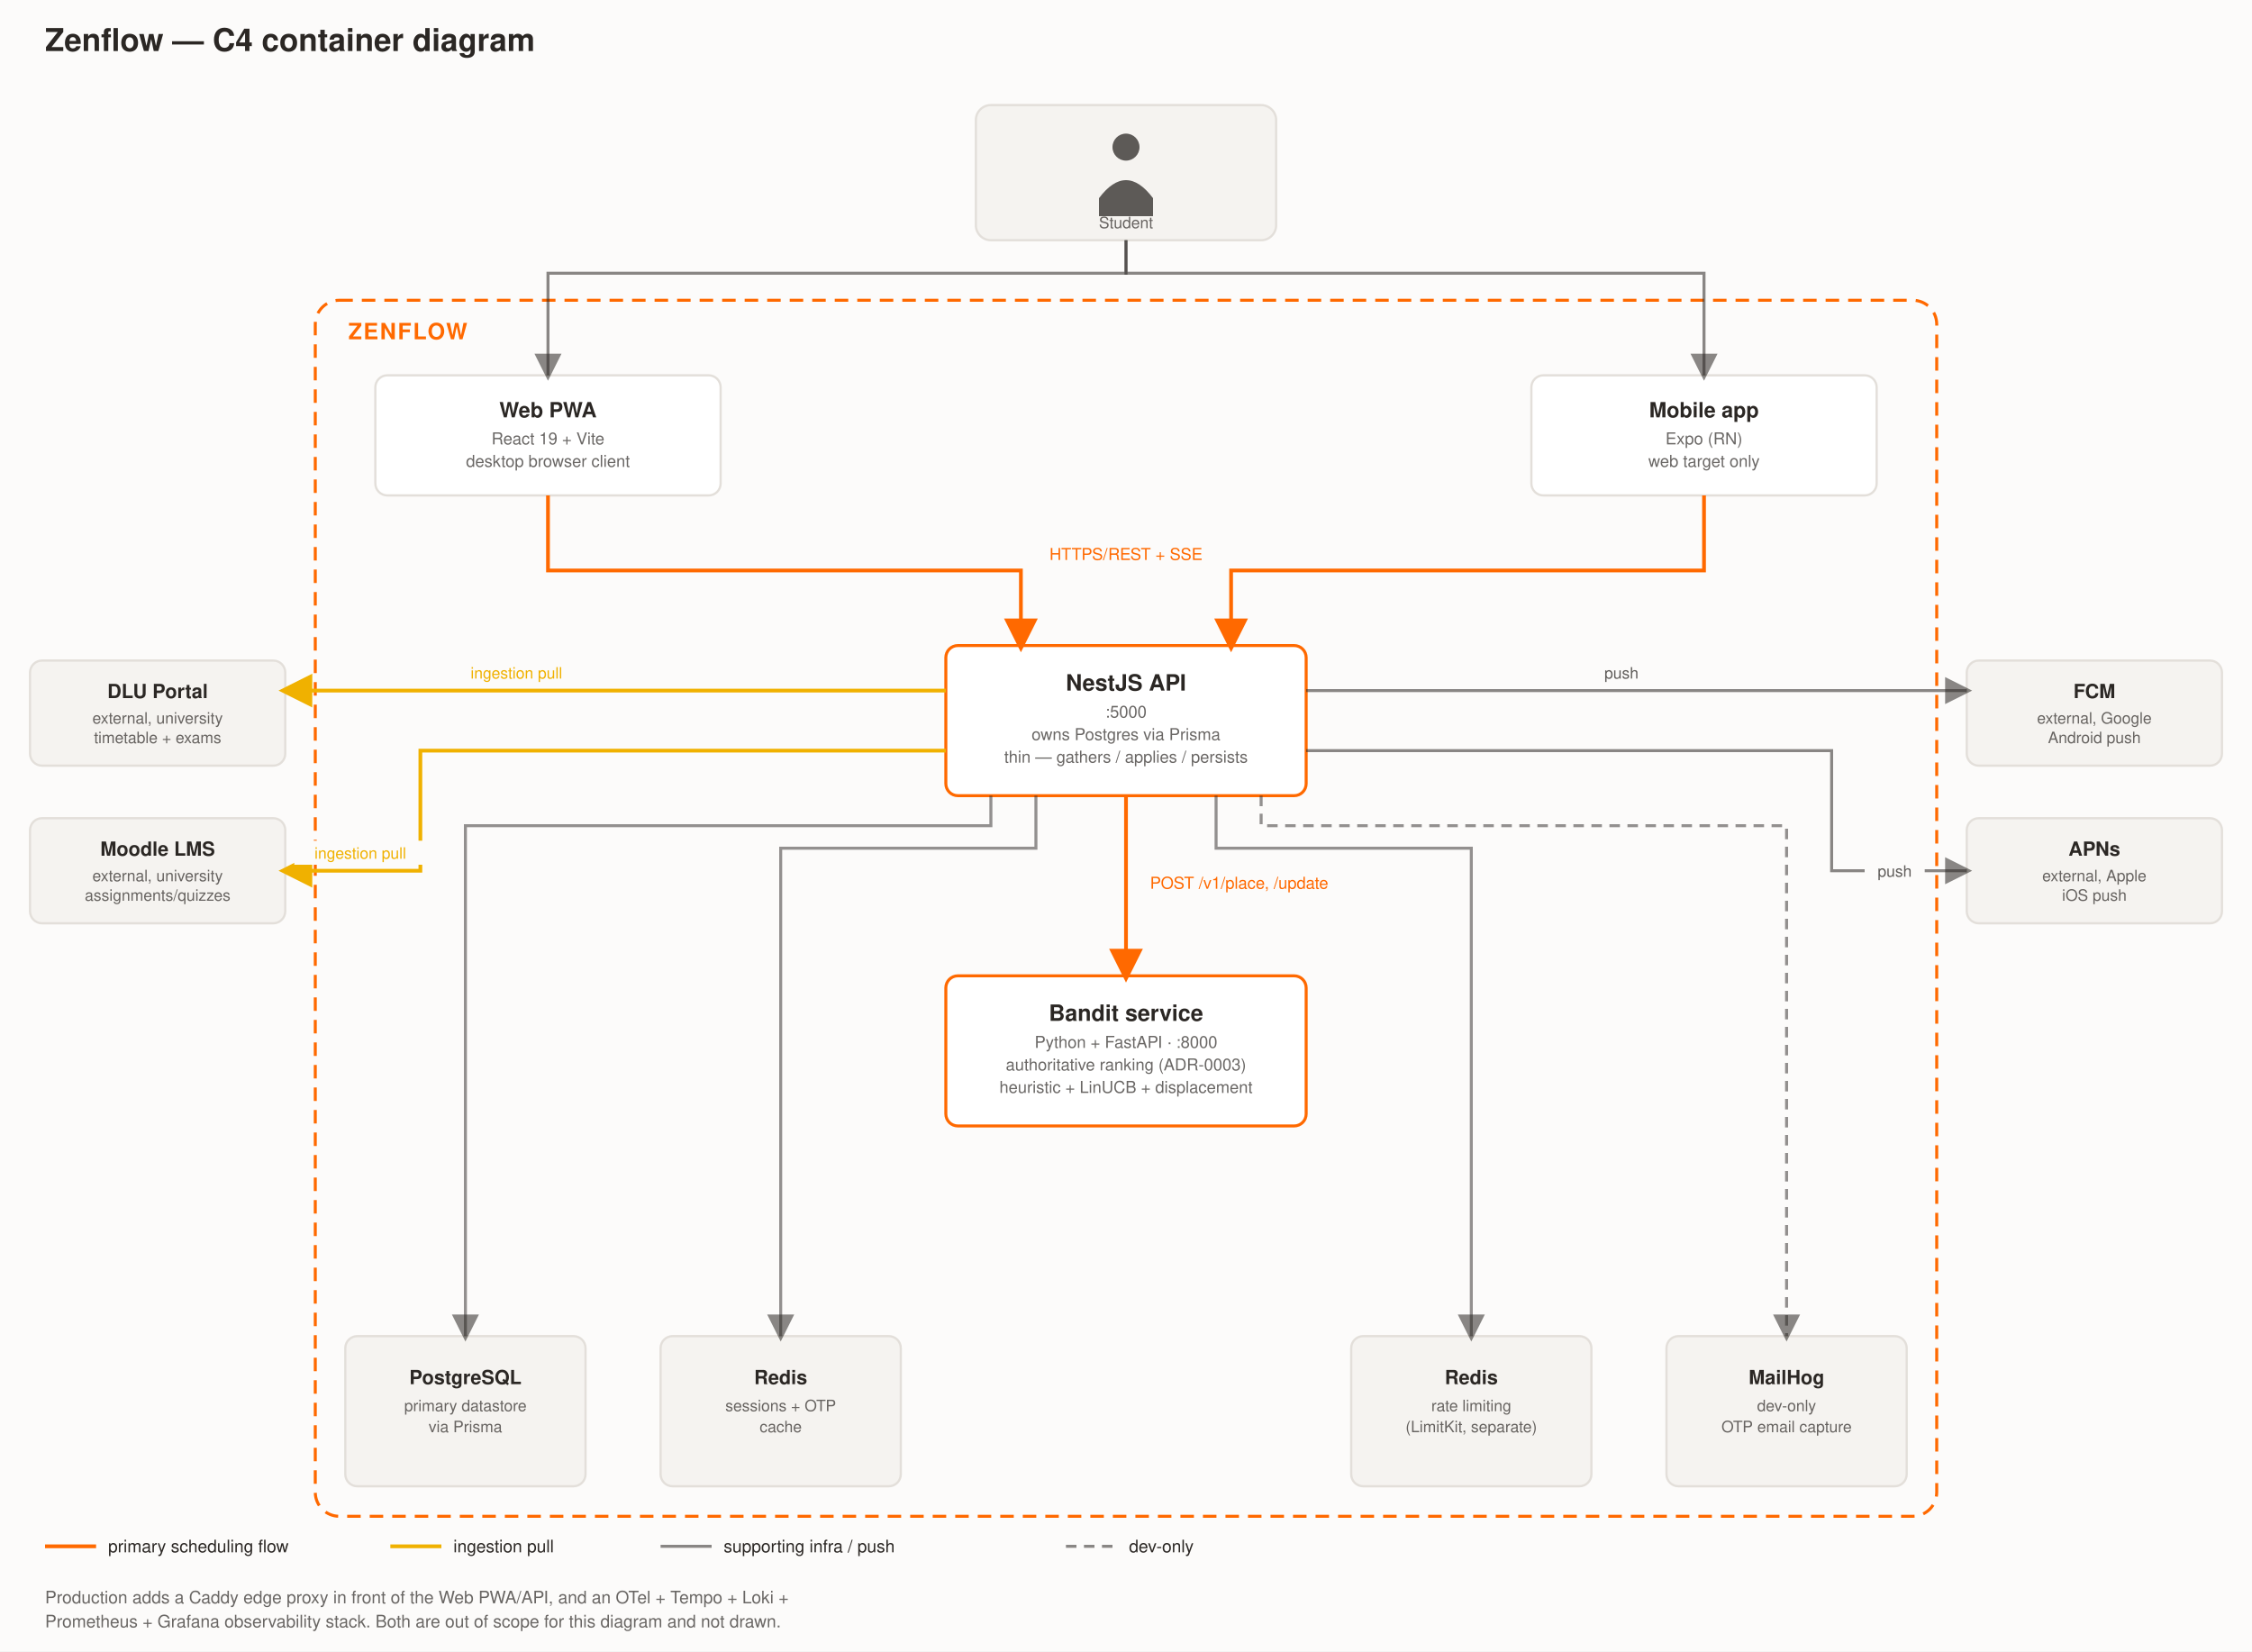
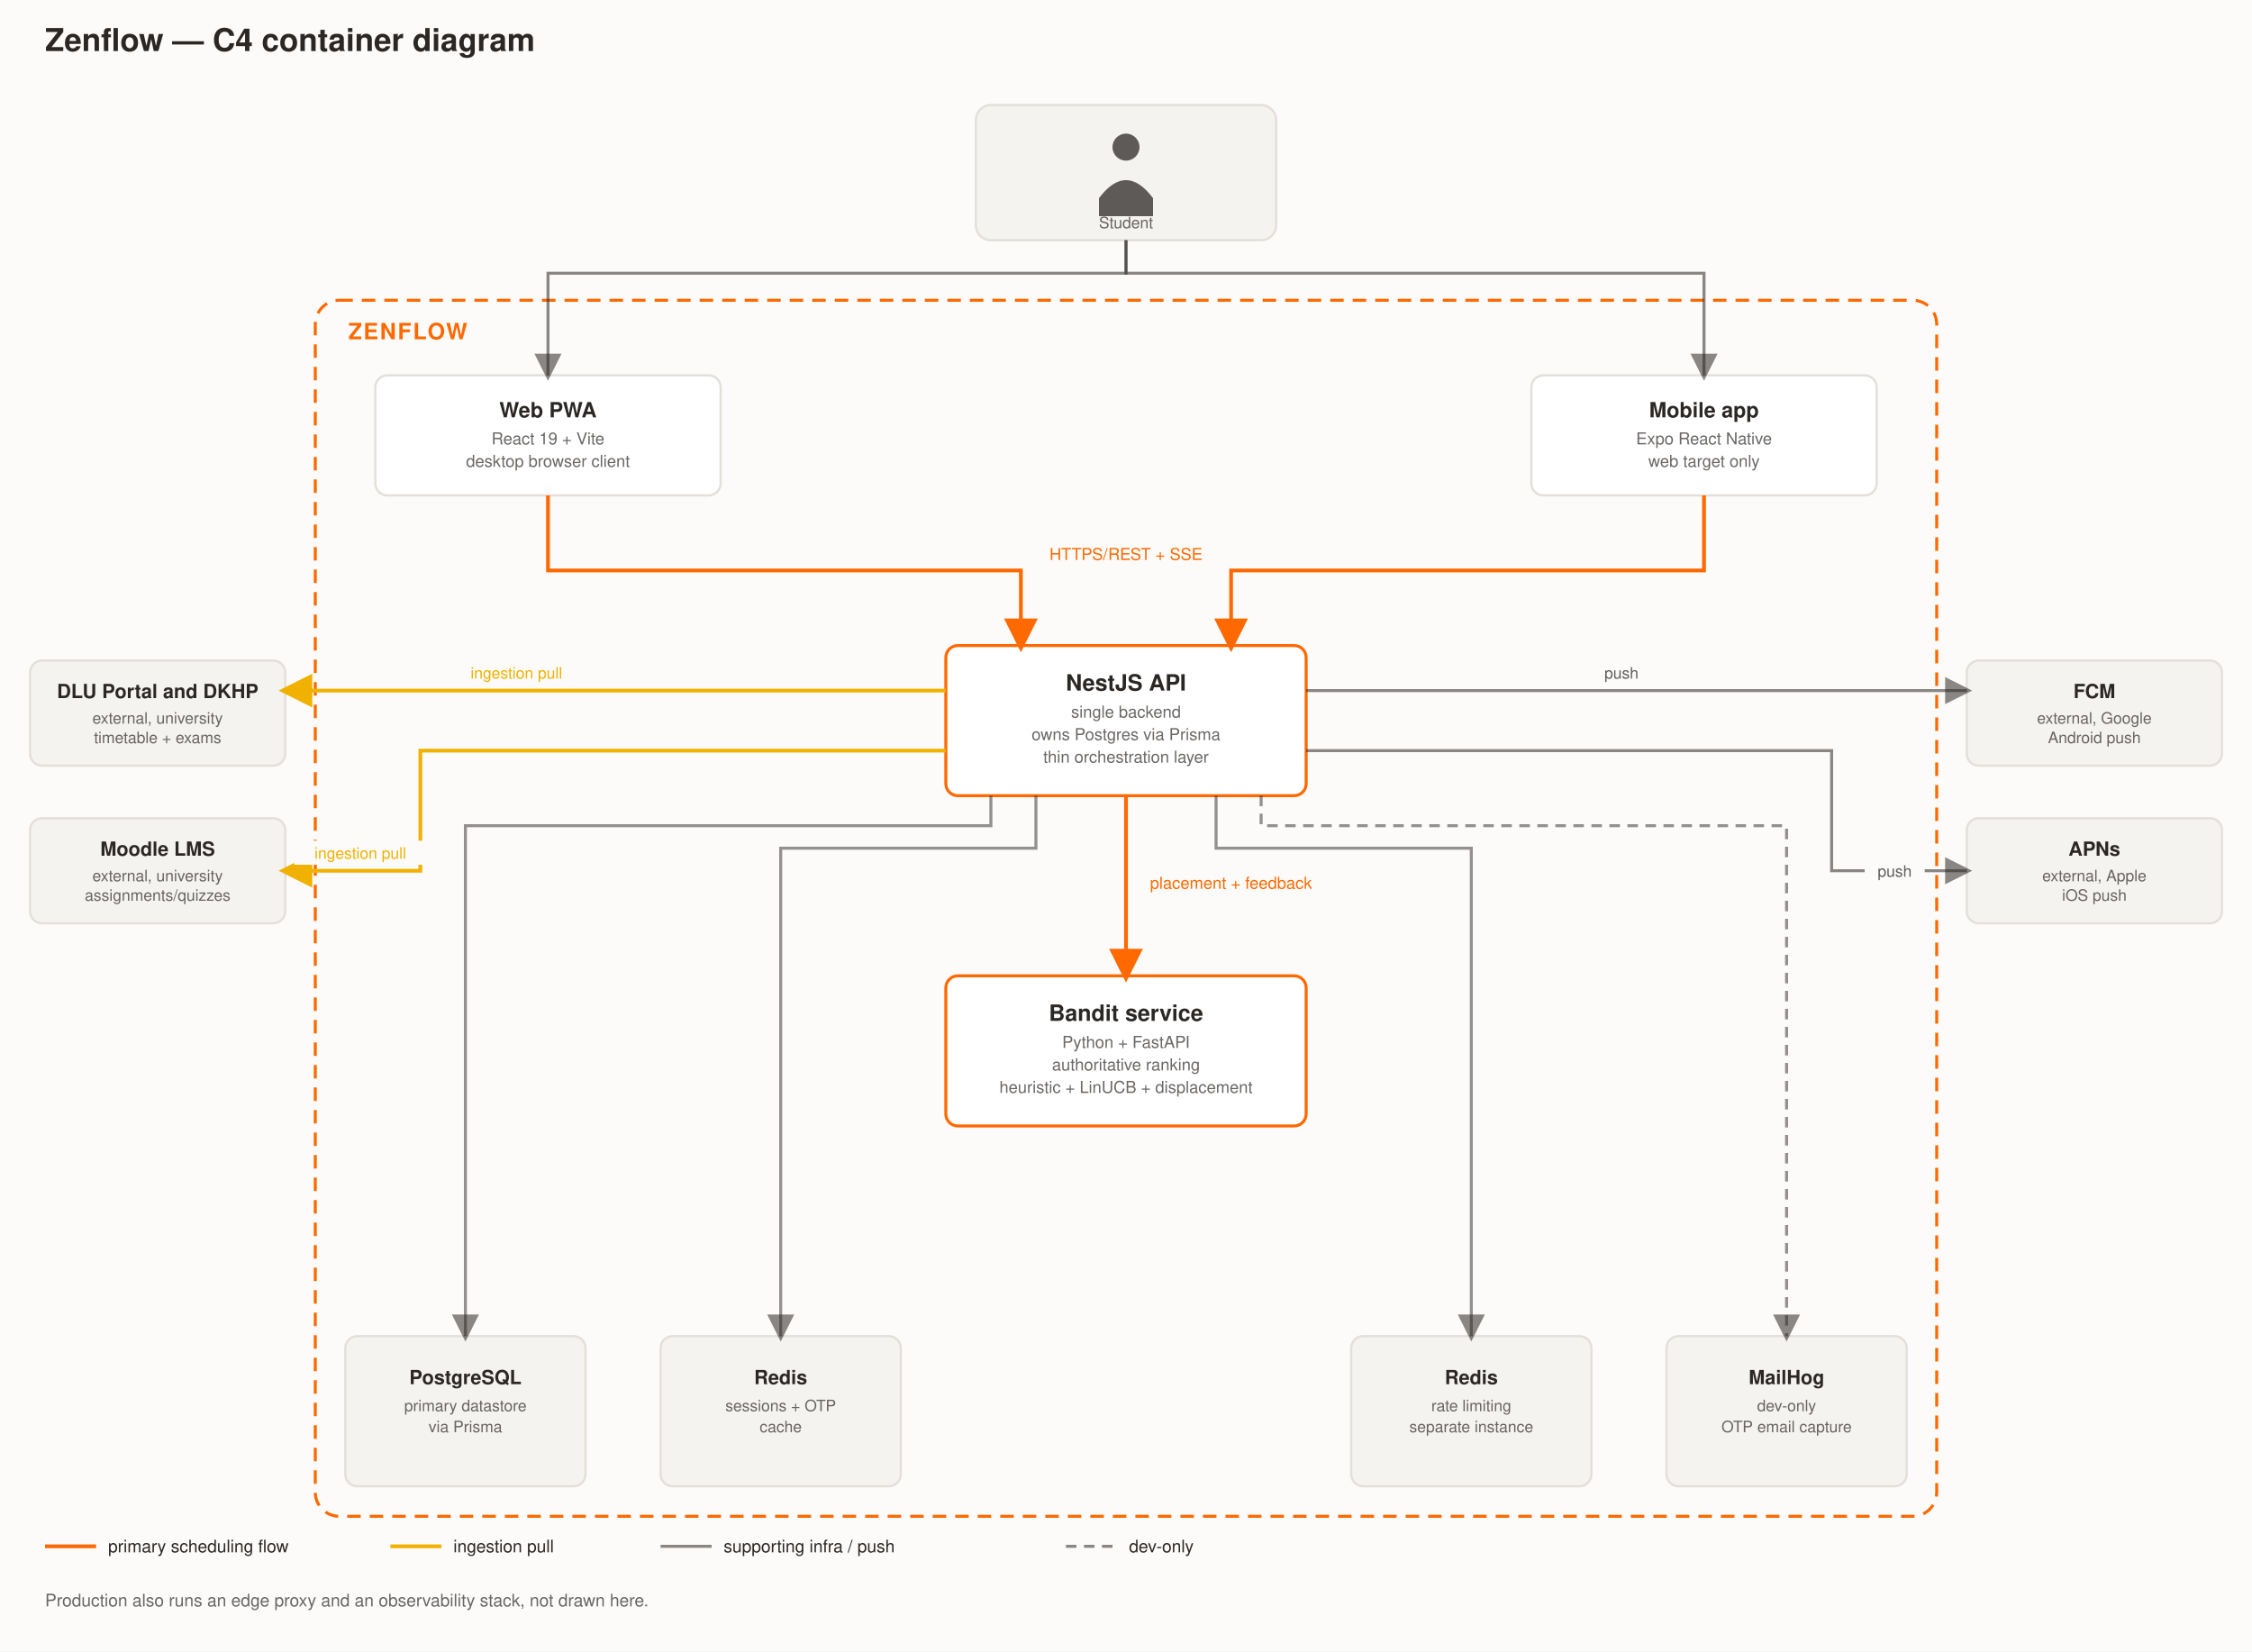
<svg xmlns="http://www.w3.org/2000/svg" viewBox="0 0 1500 1100" font-family="Helvetica, Arial, sans-serif">
  <defs>
    <marker id="arrOrange" viewBox="0 0 10 10" refX="8" refY="5" markerWidth="9" markerHeight="9" orient="auto-start-reverse">
      <path d="M0,0 L10,5 L0,10 z" fill="#FF6900" />
    </marker>
    <marker id="arrAmber" viewBox="0 0 10 10" refX="8" refY="5" markerWidth="9" markerHeight="9" orient="auto-start-reverse">
      <path d="M0,0 L10,5 L0,10 z" fill="#F0B100" />
    </marker>
    <marker id="arrNeutral" viewBox="0 0 10 10" refX="8" refY="5" markerWidth="9" markerHeight="9" orient="auto-start-reverse">
      <path d="M0,0 L10,5 L0,10 z" fill="#2B2724" fill-opacity="0.55" />
    </marker>
  </defs>
  <rect x="0" y="0" width="1500" height="1100" fill="#FCFBFA" />
  <text x="30" y="34" font-size="21" font-weight="700" fill="#2B2724">Zenflow — C4 container diagram</text>
  <rect x="650" y="70" width="200" height="90" rx="10" fill="#F5F3F0" stroke="#E3DFDA" stroke-width="1.5" />
  <circle cx="750" cy="98" r="9" fill="#2B2724" fill-opacity="0.75" />
  <path d="M732,132 Q750,108 768,132 L768,144 L732,144 Z" fill="#2B2724" fill-opacity="0.75" />
  <text x="750" y="118" text-anchor="middle" font-size="9.5" fill="#2B2724" opacity="0"> </text>
  <text x="750" y="152" text-anchor="middle" font-size="10.5" fill="#2B2724" opacity="0.7">Student</text>
  <rect x="210" y="200" width="1080" height="810" rx="16" fill="none" stroke="#FF6900" stroke-width="2" stroke-dasharray="9 6" />
  <text x="232" y="226" font-size="15" font-weight="700" fill="#FF6900" letter-spacing="1">ZENFLOW</text>
  <rect x="250" y="250" width="230" height="80" rx="8" fill="#FFFFFF" stroke="#E3DFDA" stroke-width="1.5" />
  <text x="365" y="278" text-anchor="middle" font-size="14" font-weight="700" fill="#2B2724">Web PWA</text>
  <text x="365" y="296" text-anchor="middle" font-size="11" fill="#2B2724" opacity="0.7">React 19 + Vite</text>
  <text x="365" y="311" text-anchor="middle" font-size="11" fill="#2B2724" opacity="0.7">desktop browser client</text>
  <rect x="1020" y="250" width="230" height="80" rx="8" fill="#FFFFFF" stroke="#E3DFDA" stroke-width="1.5" />
  <text x="1135" y="278" text-anchor="middle" font-size="14" font-weight="700" fill="#2B2724">Mobile app</text>
-   <text x="1135" y="296" text-anchor="middle" font-size="11" fill="#2B2724" opacity="0.7">Expo (RN)</text>
+   <text x="1135" y="296" text-anchor="middle" font-size="11" fill="#2B2724" opacity="0.7">Expo React Native</text>
  <text x="1135" y="311" text-anchor="middle" font-size="11" fill="#2B2724" opacity="0.7">web target only</text>
  <rect x="630" y="430" width="240" height="100" rx="8" fill="#FFFFFF" stroke="#FF6900" stroke-width="2" />
  <text x="750" y="460" text-anchor="middle" font-size="15" font-weight="700" fill="#2B2724">NestJS API</text>
-   <text x="750" y="478" text-anchor="middle" font-size="11" fill="#2B2724" opacity="0.7">:5000</text>
+   <text x="750" y="478" text-anchor="middle" font-size="11" fill="#2B2724" opacity="0.7">single backend</text>
  <text x="750" y="493" text-anchor="middle" font-size="11" fill="#2B2724" opacity="0.7">owns Postgres via Prisma</text>
-   <text x="750" y="508" text-anchor="middle" font-size="11" fill="#2B2724" opacity="0.7">thin — gathers / applies / persists</text>
+   <text x="750" y="508" text-anchor="middle" font-size="11" fill="#2B2724" opacity="0.7">thin orchestration layer</text>
  <rect x="20" y="440" width="170" height="70" rx="8" fill="#F5F3F0" stroke="#E3DFDA" stroke-width="1.5" />
-   <text x="105" y="465" text-anchor="middle" font-size="13" font-weight="700" fill="#2B2724">DLU Portal</text>
+   <text x="105" y="465" text-anchor="middle" font-size="13" font-weight="700" fill="#2B2724">DLU Portal and DKHP</text>
  <text x="105" y="482" text-anchor="middle" font-size="10.5" fill="#2B2724" opacity="0.7">external, university</text>
  <text x="105" y="495" text-anchor="middle" font-size="10.5" fill="#2B2724" opacity="0.7">timetable + exams</text>
  <rect x="20" y="545" width="170" height="70" rx="8" fill="#F5F3F0" stroke="#E3DFDA" stroke-width="1.5" />
  <text x="105" y="570" text-anchor="middle" font-size="13" font-weight="700" fill="#2B2724">Moodle LMS</text>
  <text x="105" y="587" text-anchor="middle" font-size="10.5" fill="#2B2724" opacity="0.7">external, university</text>
  <text x="105" y="600" text-anchor="middle" font-size="10.5" fill="#2B2724" opacity="0.7">assignments/quizzes</text>
  <rect x="1310" y="440" width="170" height="70" rx="8" fill="#F5F3F0" stroke="#E3DFDA" stroke-width="1.5" />
  <text x="1395" y="465" text-anchor="middle" font-size="13" font-weight="700" fill="#2B2724">FCM</text>
  <text x="1395" y="482" text-anchor="middle" font-size="10.5" fill="#2B2724" opacity="0.7">external, Google</text>
  <text x="1395" y="495" text-anchor="middle" font-size="10.5" fill="#2B2724" opacity="0.7">Android push</text>
  <rect x="1310" y="545" width="170" height="70" rx="8" fill="#F5F3F0" stroke="#E3DFDA" stroke-width="1.5" />
  <text x="1395" y="570" text-anchor="middle" font-size="13" font-weight="700" fill="#2B2724">APNs</text>
  <text x="1395" y="587" text-anchor="middle" font-size="10.5" fill="#2B2724" opacity="0.7">external, Apple</text>
  <text x="1395" y="600" text-anchor="middle" font-size="10.5" fill="#2B2724" opacity="0.7">iOS push</text>
  <rect x="630" y="650" width="240" height="100" rx="8" fill="#FFFFFF" stroke="#FF6900" stroke-width="2" />
  <text x="750" y="680" text-anchor="middle" font-size="15" font-weight="700" fill="#2B2724">Bandit service</text>
-   <text x="750" y="698" text-anchor="middle" font-size="11" fill="#2B2724" opacity="0.7">Python + FastAPI · :8000</text>
-   <text x="750" y="713" text-anchor="middle" font-size="11" fill="#2B2724" opacity="0.7">authoritative ranking (ADR-0003)</text>
+   <text x="750" y="698" text-anchor="middle" font-size="11" fill="#2B2724" opacity="0.7">Python + FastAPI</text>
+   <text x="750" y="713" text-anchor="middle" font-size="11" fill="#2B2724" opacity="0.7">authoritative ranking</text>
  <text x="750" y="728" text-anchor="middle" font-size="11" fill="#2B2724" opacity="0.7">heuristic + LinUCB + displacement</text>
  <rect x="230" y="890" width="160" height="100" rx="8" fill="#F5F3F0" stroke="#E3DFDA" stroke-width="1.5" />
  <text x="310" y="922" text-anchor="middle" font-size="13" font-weight="700" fill="#2B2724">PostgreSQL</text>
  <text x="310" y="940" text-anchor="middle" font-size="10.5" fill="#2B2724" opacity="0.7">primary datastore</text>
  <text x="310" y="954" text-anchor="middle" font-size="10.5" fill="#2B2724" opacity="0.7">via Prisma</text>
  <rect x="440" y="890" width="160" height="100" rx="8" fill="#F5F3F0" stroke="#E3DFDA" stroke-width="1.5" />
  <text x="520" y="922" text-anchor="middle" font-size="13" font-weight="700" fill="#2B2724">Redis</text>
  <text x="520" y="940" text-anchor="middle" font-size="10.5" fill="#2B2724" opacity="0.7">sessions + OTP</text>
  <text x="520" y="954" text-anchor="middle" font-size="10.5" fill="#2B2724" opacity="0.7">cache</text>
  <rect x="900" y="890" width="160" height="100" rx="8" fill="#F5F3F0" stroke="#E3DFDA" stroke-width="1.5" />
  <text x="980" y="922" text-anchor="middle" font-size="13" font-weight="700" fill="#2B2724">Redis</text>
  <text x="980" y="940" text-anchor="middle" font-size="10.5" fill="#2B2724" opacity="0.7">rate limiting</text>
-   <text x="980" y="954" text-anchor="middle" font-size="10.5" fill="#2B2724" opacity="0.7">(LimitKit, separate)</text>
+   <text x="980" y="954" text-anchor="middle" font-size="10.5" fill="#2B2724" opacity="0.7">separate instance</text>
  <rect x="1110" y="890" width="160" height="100" rx="8" fill="#F5F3F0" stroke="#E3DFDA" stroke-width="1.5" />
  <text x="1190" y="922" text-anchor="middle" font-size="13" font-weight="700" fill="#2B2724">MailHog</text>
  <text x="1190" y="940" text-anchor="middle" font-size="10.5" fill="#2B2724" opacity="0.7">dev-only</text>
  <text x="1190" y="954" text-anchor="middle" font-size="10.5" fill="#2B2724" opacity="0.7">OTP email capture</text>
  <path d="M750,160 L750,182 L365,182 L365,250" fill="none" stroke="#2B2724" stroke-opacity="0.55" stroke-width="2" marker-end="url(#arrNeutral)" />
  <path d="M750,160 L750,182 L1135,182 L1135,250" fill="none" stroke="#2B2724" stroke-opacity="0.55" stroke-width="2" marker-end="url(#arrNeutral)" />
  <path d="M365,330 L365,380 L680,380 L680,430" fill="none" stroke="#FF6900" stroke-width="2.5" marker-end="url(#arrOrange)" />
  <path d="M1135,330 L1135,380 L820,380 L820,430" fill="none" stroke="#FF6900" stroke-width="2.5" marker-end="url(#arrOrange)" />
  <rect x="690" y="360" width="120" height="18" fill="#FCFBFA" />
  <text x="750" y="373" text-anchor="middle" font-size="11" fill="#FF6900">HTTPS/REST + SSE</text>
  <path d="M750,530 L750,650" fill="none" stroke="#FF6900" stroke-width="2.5" marker-end="url(#arrOrange)" />
  <rect x="762" y="580" width="150" height="16" fill="#FCFBFA" />
-   <text x="766" y="592" font-size="11" fill="#FF6900">POST /v1/place, /update</text>
+   <text x="766" y="592" font-size="11" fill="#FF6900">placement + feedback</text>
  <path d="M630,460 L190,460" fill="none" stroke="#F0B100" stroke-width="2.5" marker-end="url(#arrAmber)" />
  <path d="M630,500 L280,500 L280,580 L190,580" fill="none" stroke="#F0B100" stroke-width="2.5" marker-end="url(#arrAmber)" />
  <rect x="300" y="440" width="88" height="16" fill="#FCFBFA" />
  <text x="344" y="452" text-anchor="middle" font-size="10.5" fill="#F0B100">ingestion pull</text>
  <rect x="196" y="560" width="88" height="16" fill="#FCFBFA" />
  <text x="240" y="572" text-anchor="middle" font-size="10.5" fill="#F0B100">ingestion pull</text>
  <path d="M870,460 L1310,460" fill="none" stroke="#2B2724" stroke-opacity="0.55" stroke-width="2" marker-end="url(#arrNeutral)" />
  <path d="M870,500 L1220,500 L1220,580 L1310,580" fill="none" stroke="#2B2724" stroke-opacity="0.55" stroke-width="2" marker-end="url(#arrNeutral)" />
  <rect x="1060" y="440" width="40" height="16" fill="#FCFBFA" />
  <text x="1080" y="452" text-anchor="middle" font-size="10.5" fill="#2B2724" opacity="0.75">push</text>
  <rect x="1242" y="572" width="40" height="16" fill="#FCFBFA" />
  <text x="1262" y="584" text-anchor="middle" font-size="10.5" fill="#2B2724" opacity="0.75">push</text>
  <path d="M660,530 L660,550 L310,550 L310,890" fill="none" stroke="#2B2724" stroke-opacity="0.5" stroke-width="2" marker-end="url(#arrNeutral)" />
  <path d="M690,530 L690,565 L520,565 L520,890" fill="none" stroke="#2B2724" stroke-opacity="0.5" stroke-width="2" marker-end="url(#arrNeutral)" />
  <path d="M810,530 L810,565 L980,565 L980,890" fill="none" stroke="#2B2724" stroke-opacity="0.5" stroke-width="2" marker-end="url(#arrNeutral)" />
  <path d="M840,530 L840,550 L1190,550 L1190,890" fill="none" stroke="#2B2724" stroke-opacity="0.5" stroke-width="2" stroke-dasharray="7 5" marker-end="url(#arrNeutral)" />
  <g transform="translate(30,1030)">
    <line x1="0" y1="0" x2="34" y2="0" stroke="#FF6900" stroke-width="2.5" />
    <text x="42" y="4" font-size="11.5" fill="#2B2724">primary scheduling flow</text>
    <line x1="230" y1="0" x2="264" y2="0" stroke="#F0B100" stroke-width="2.5" />
    <text x="272" y="4" font-size="11.5" fill="#2B2724">ingestion pull</text>
    <line x1="410" y1="0" x2="444" y2="0" stroke="#2B2724" stroke-opacity="0.55" stroke-width="2" />
    <text x="452" y="4" font-size="11.5" fill="#2B2724">supporting infra / push</text>
    <line x1="680" y1="0" x2="714" y2="0" stroke="#2B2724" stroke-opacity="0.55" stroke-width="2" stroke-dasharray="7 5" />
    <text x="722" y="4" font-size="11.5" fill="#2B2724">dev-only</text>
  </g>
-   <text x="30" y="1068" font-size="11.5" fill="#2B2724" opacity="0.7">Production adds a Caddy edge proxy in front of the Web PWA/API, and an OTel + Tempo + Loki +</text>
-   <text x="30" y="1084" font-size="11.5" fill="#2B2724" opacity="0.7">Prometheus + Grafana observability stack. Both are out of scope for this diagram and not drawn.</text>
+   <text x="30" y="1070" font-size="11.5" fill="#2B2724" opacity="0.7">Production also runs an edge proxy and an observability stack, not drawn here.</text>
</svg>
